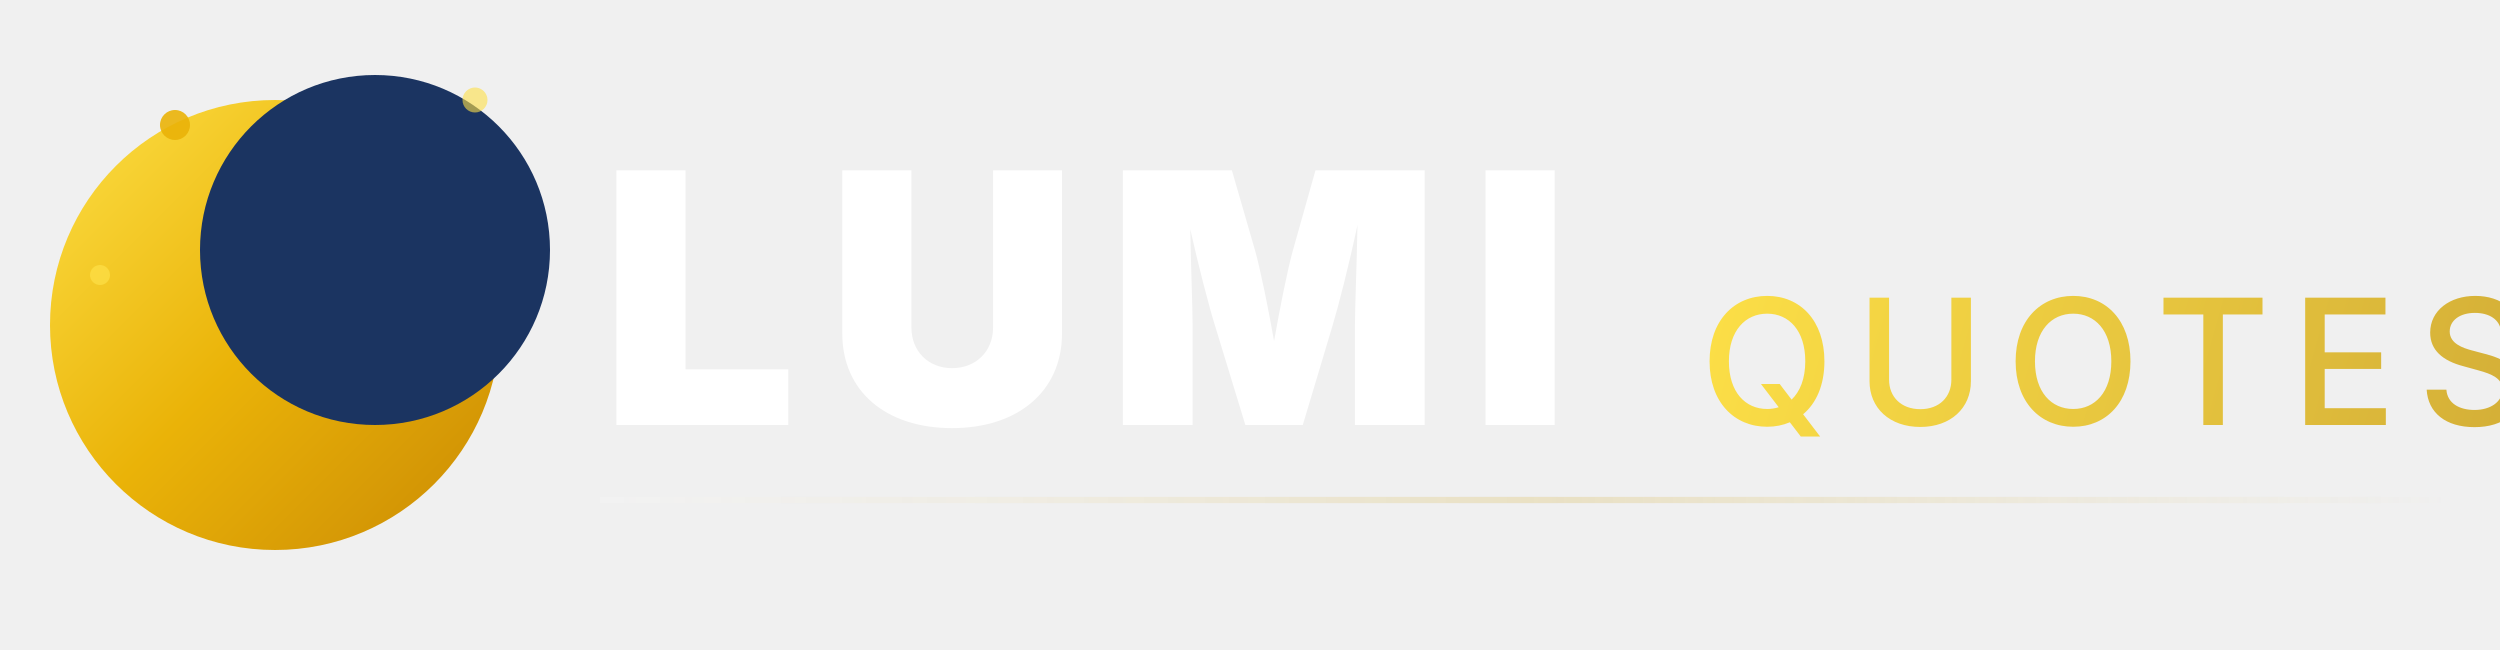
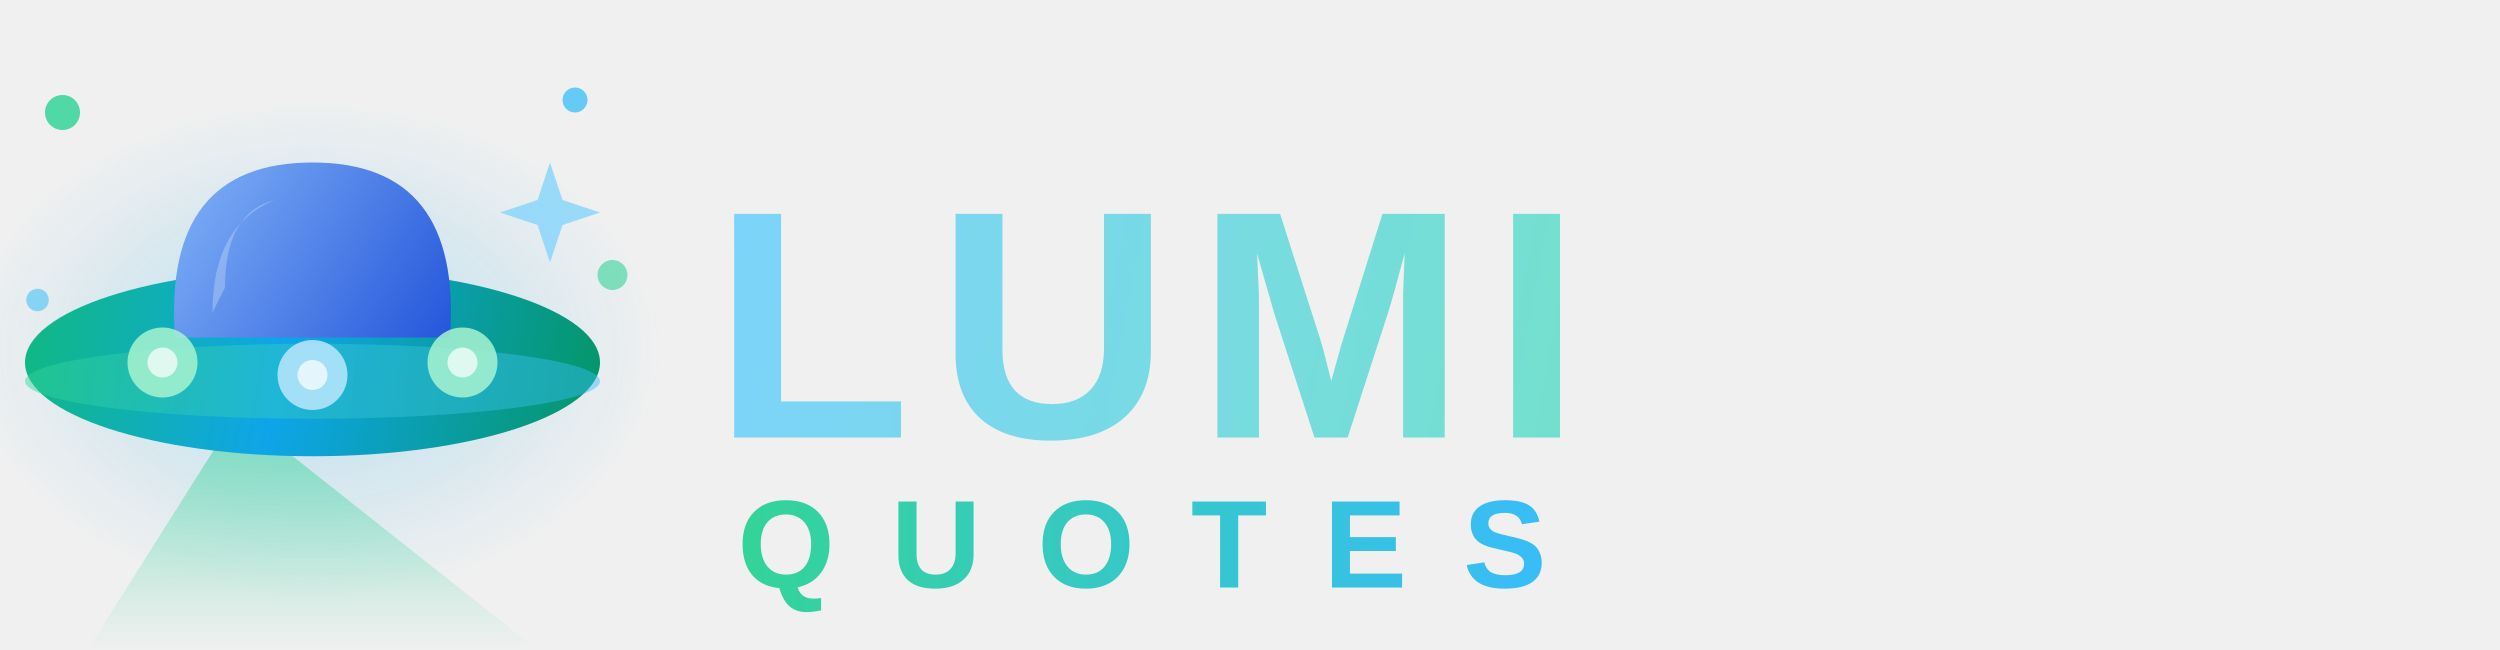
<svg xmlns="http://www.w3.org/2000/svg" width="200" height="52" viewBox="0 0 200 52" fill="none">
-   <circle cx="22" cy="26" r="18" fill="url(#moonGoldW)" />
-   <circle cx="30" cy="20" r="14" fill="#1B3461" />
-   <circle cx="14" cy="10" r="1.2" fill="#EAB308" opacity="0.9" />
-   <circle cx="8" cy="22" r="0.8" fill="#FDE047" opacity="0.7" />
-   <circle cx="38" cy="8" r="1" fill="#FDE047" opacity="0.6" />
-   <text x="48" y="34" font-family="system-ui, -apple-system, 'Segoe UI', sans-serif" font-weight="900" font-size="28" fill="#FFFFFF" letter-spacing="0.08em">LUMI</text>
-   <text x="136" y="34" font-family="system-ui, -apple-system, 'Segoe UI', sans-serif" font-weight="500" font-size="14" fill="url(#textGoldW)" letter-spacing="0.12em">QUOTES</text>
-   <line x1="48" y1="40" x2="196" y2="40" stroke="url(#lineGradW)" stroke-width="0.5" opacity="0.4" />
  <defs>
-     <linearGradient id="moonGoldW" x1="4" y1="8" x2="40" y2="44" gradientUnits="userSpaceOnUse">
-       <stop stop-color="#FDE047" />
-       <stop offset="0.5" stop-color="#EAB308" />
-       <stop offset="1" stop-color="#CA8A04" />
+     <linearGradient id="domeGradW" x1="10" y1="10" x2="38" y2="28" gradientUnits="userSpaceOnUse">
+       <stop offset="0%" stop-color="#93C5FD" />
+       <stop offset="100%" stop-color="#1D4ED8" />
    </linearGradient>
-     <linearGradient id="textGoldW" x1="136" y1="20" x2="200" y2="38" gradientUnits="userSpaceOnUse">
-       <stop stop-color="#FDE047" />
-       <stop offset="1" stop-color="#D4AF37" />
+     <linearGradient id="saucerGradW" x1="2" y1="24" x2="48" y2="32" gradientUnits="userSpaceOnUse">
+       <stop offset="0%" stop-color="#10B981" />
+       <stop offset="45%" stop-color="#0EA5E9" />
+       <stop offset="100%" stop-color="#059669" />
    </linearGradient>
-     <linearGradient id="lineGradW" x1="48" y1="40" x2="196" y2="40" gradientUnits="userSpaceOnUse">
-       <stop stop-color="#FFFFFF" stop-opacity="0.3" />
-       <stop offset="0.5" stop-color="#D4AF37" stop-opacity="0.6" />
-       <stop offset="1" stop-color="#D4AF37" stop-opacity="0" />
+     <linearGradient id="rimGradW" x1="2" y1="30" x2="48" y2="34" gradientUnits="userSpaceOnUse">
+       <stop offset="0%" stop-color="#34D399" />
+       <stop offset="100%" stop-color="#38BDF8" />
+     </linearGradient>
+     <linearGradient id="beamGradW" x1="25" y1="34" x2="25" y2="52" gradientUnits="userSpaceOnUse">
+       <stop offset="0%" stop-color="#34D399" stop-opacity="0.55" />
+       <stop offset="100%" stop-color="#34D399" stop-opacity="0" />
+     </linearGradient>
+     <radialGradient id="glowUFOW" cx="50%" cy="50%" r="50%">
+       <stop offset="40%" stop-color="#0EA5E9" stop-opacity="0.15" />
+       <stop offset="100%" stop-color="#0EA5E9" stop-opacity="0" />
+     </radialGradient>
+     <linearGradient id="lumiGradW" x1="56" y1="20" x2="160" y2="40" gradientUnits="userSpaceOnUse">
+       <stop offset="0%" stop-color="#7DD3FC" />
+       <stop offset="100%" stop-color="#6EE7B7" />
+     </linearGradient>
+     <linearGradient id="quotesGradW" x1="0%" y1="0%" x2="100%" y2="0%">
+       <stop offset="0%" stop-color="#34D399" />
+       <stop offset="100%" stop-color="#38BDF8" />
    </linearGradient>
  </defs>
+   <ellipse cx="25" cy="28" rx="28" ry="20" fill="url(#glowUFOW)" />
+   <path d="M19 33 L7 52 L43 52 Z" fill="url(#beamGradW)" />
+   <ellipse cx="25" cy="29" rx="23" ry="7.5" fill="url(#saucerGradW)" />
+   <ellipse cx="25" cy="30.5" rx="23" ry="3" fill="url(#rimGradW)" opacity="0.45" />
+   <path d="M14 27 Q13 13 25 13 Q37 13 36 27 Z" fill="url(#domeGradW)" />
+   <path d="M17 25 Q17 18 22 16 Q18 17 18 23 Z" fill="white" opacity="0.25" />
+   <circle cx="13" cy="29" r="2.8" fill="#A7F3D0" opacity="0.85" />
+   <circle cx="25" cy="30" r="2.8" fill="#BAE6FD" opacity="0.85" />
+   <circle cx="37" cy="29" r="2.8" fill="#A7F3D0" opacity="0.85" />
+   <circle cx="13" cy="29" r="1.2" fill="white" opacity="0.7" />
+   <circle cx="25" cy="30" r="1.2" fill="white" opacity="0.7" />
+   <circle cx="37" cy="29" r="1.2" fill="white" opacity="0.7" />
+   <circle cx="5" cy="9" r="1.4" fill="#34D399" opacity="0.85" />
+   <circle cx="46" cy="8" r="1.0" fill="#38BDF8" opacity="0.75" />
+   <circle cx="49" cy="22" r="1.2" fill="#34D399" opacity="0.6" />
+   <circle cx="3" cy="24" r="0.9" fill="#38BDF8" opacity="0.55" />
+   <path d="M43 16 L44 13 L45 16 L48 17 L45 18 L44 21 L43 18 L40 17 Z" fill="#7DD3FC" opacity="0.75" />
+   <text x="57" y="35" font-family="system-ui, -apple-system, 'Helvetica Neue', Arial, sans-serif" font-weight="900" font-size="26" letter-spacing="2" fill="url(#lumiGradW)">LUMI</text>
+   <text x="59" y="47" font-family="system-ui, -apple-system, 'Helvetica Neue', Arial, sans-serif" font-weight="600" font-size="10" letter-spacing="4.5" fill="url(#quotesGradW)">QUOTES</text>
</svg>
